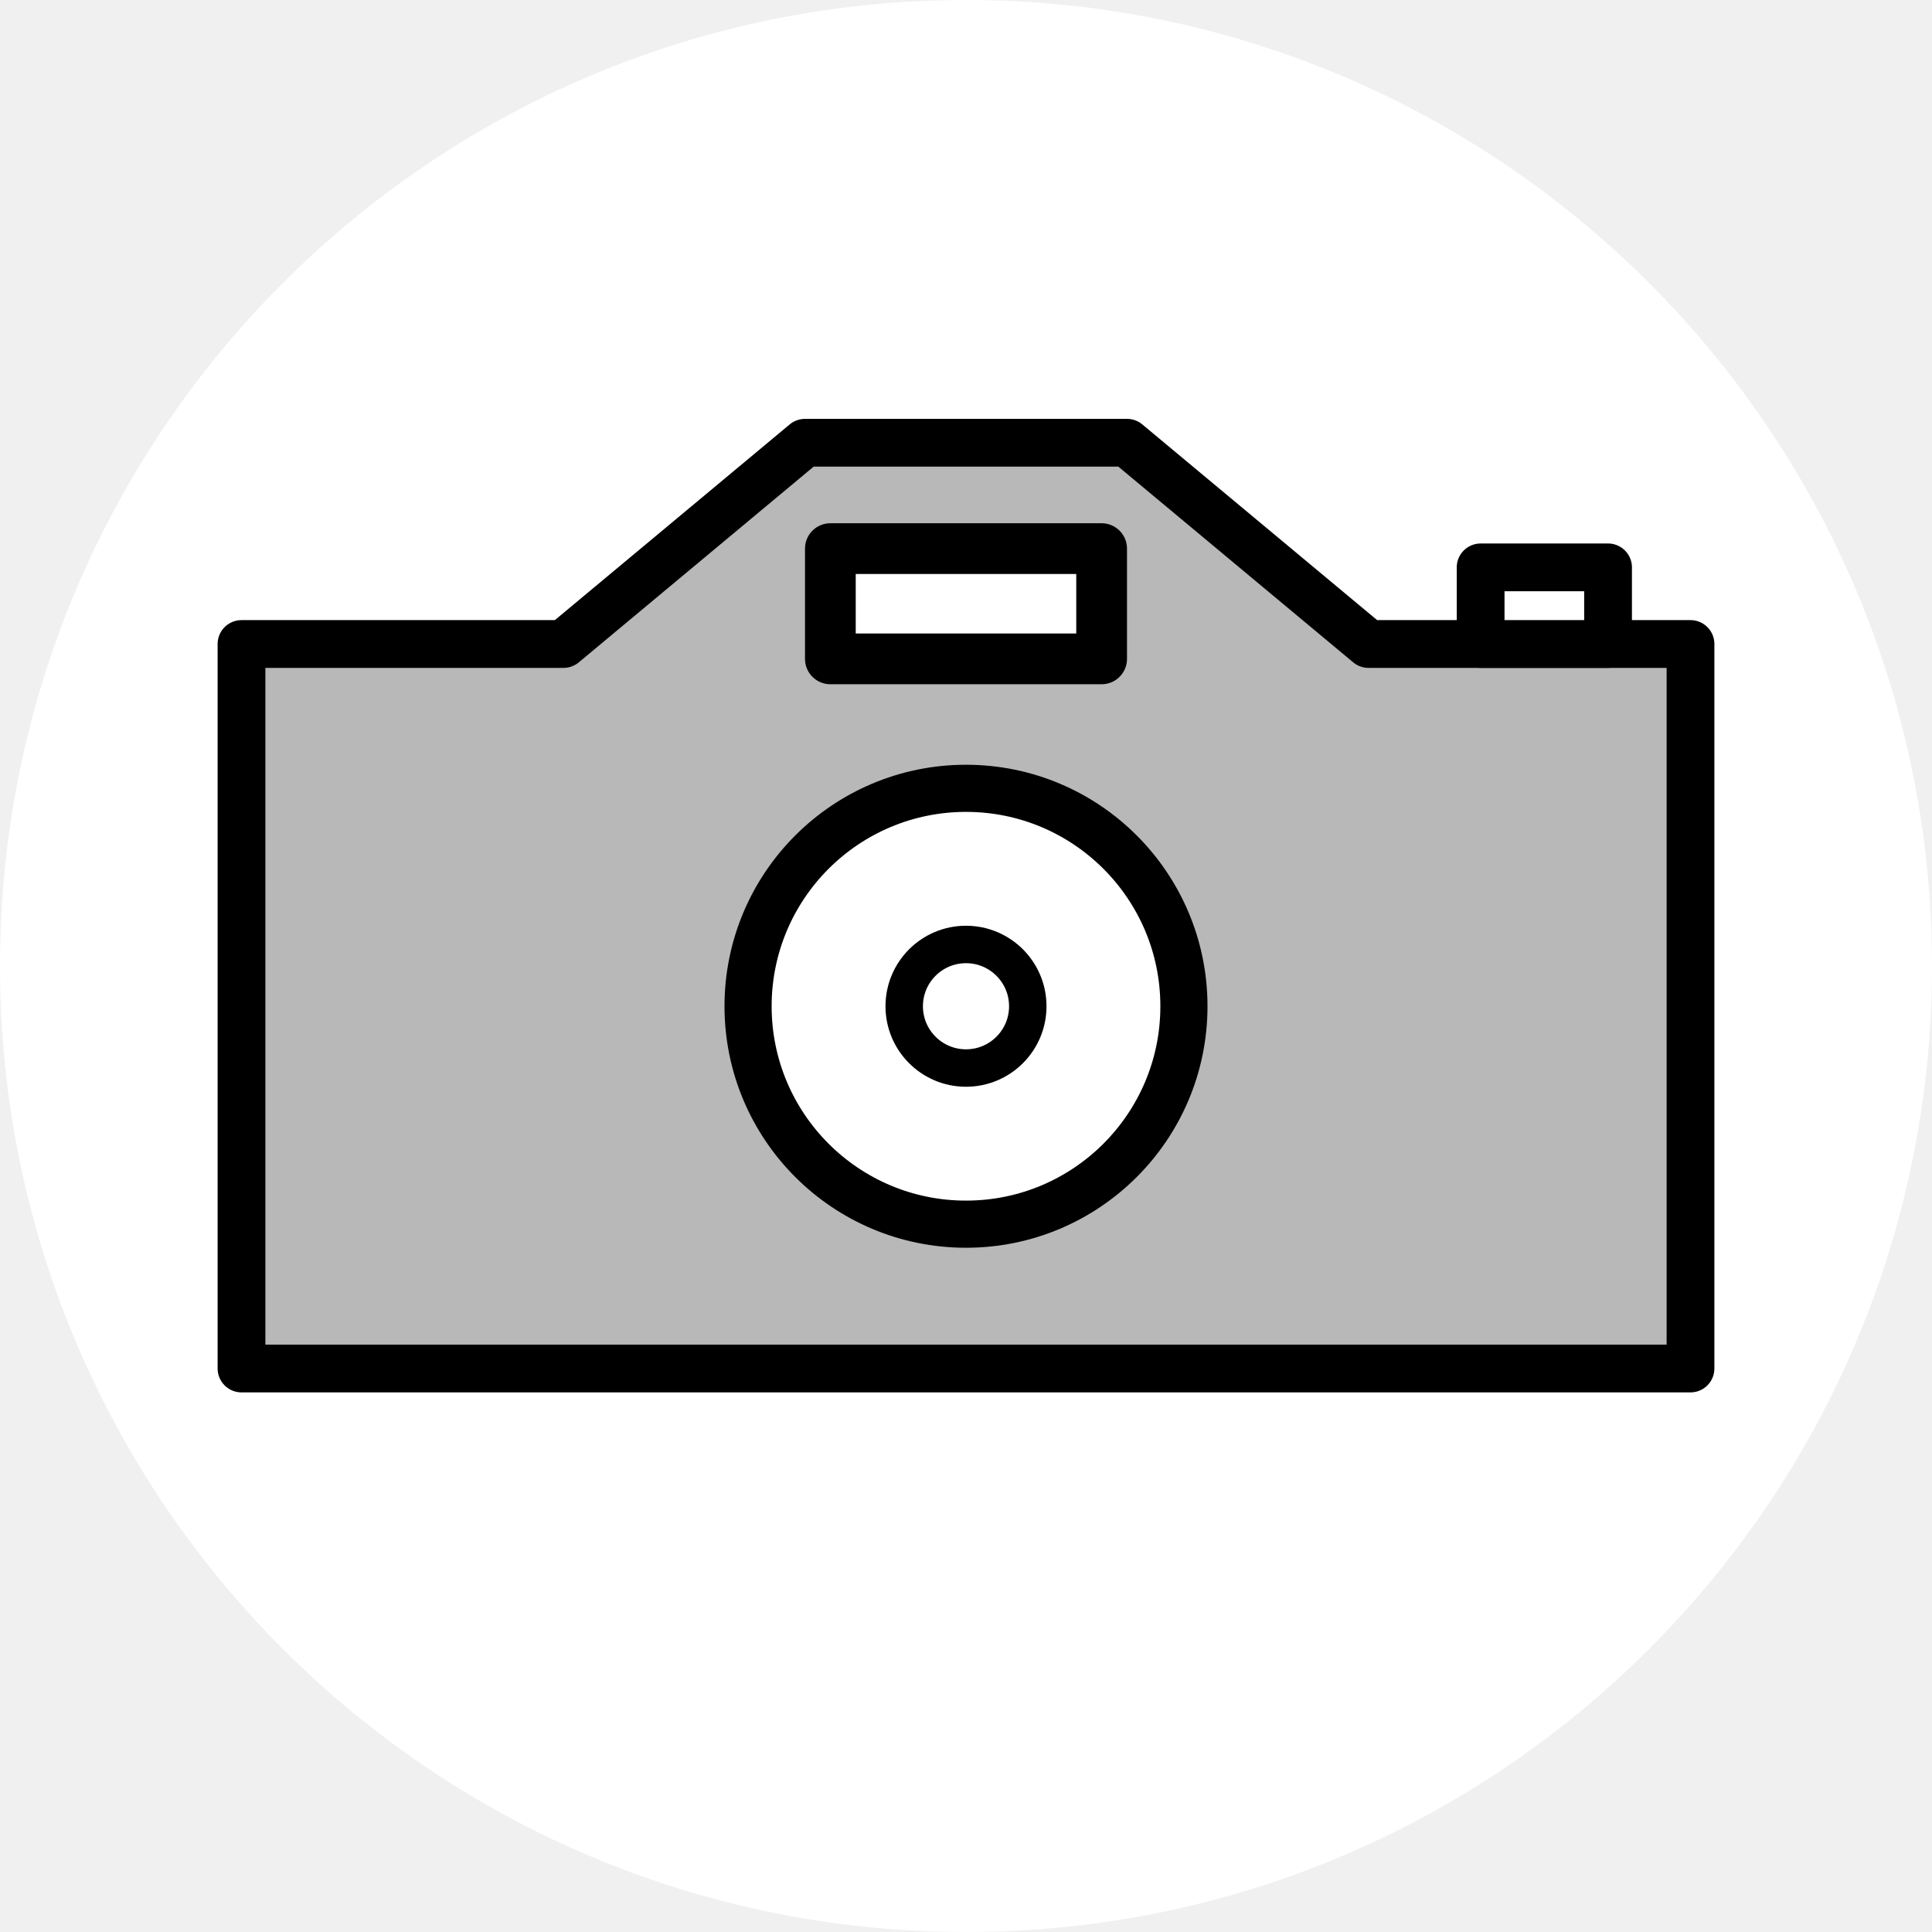
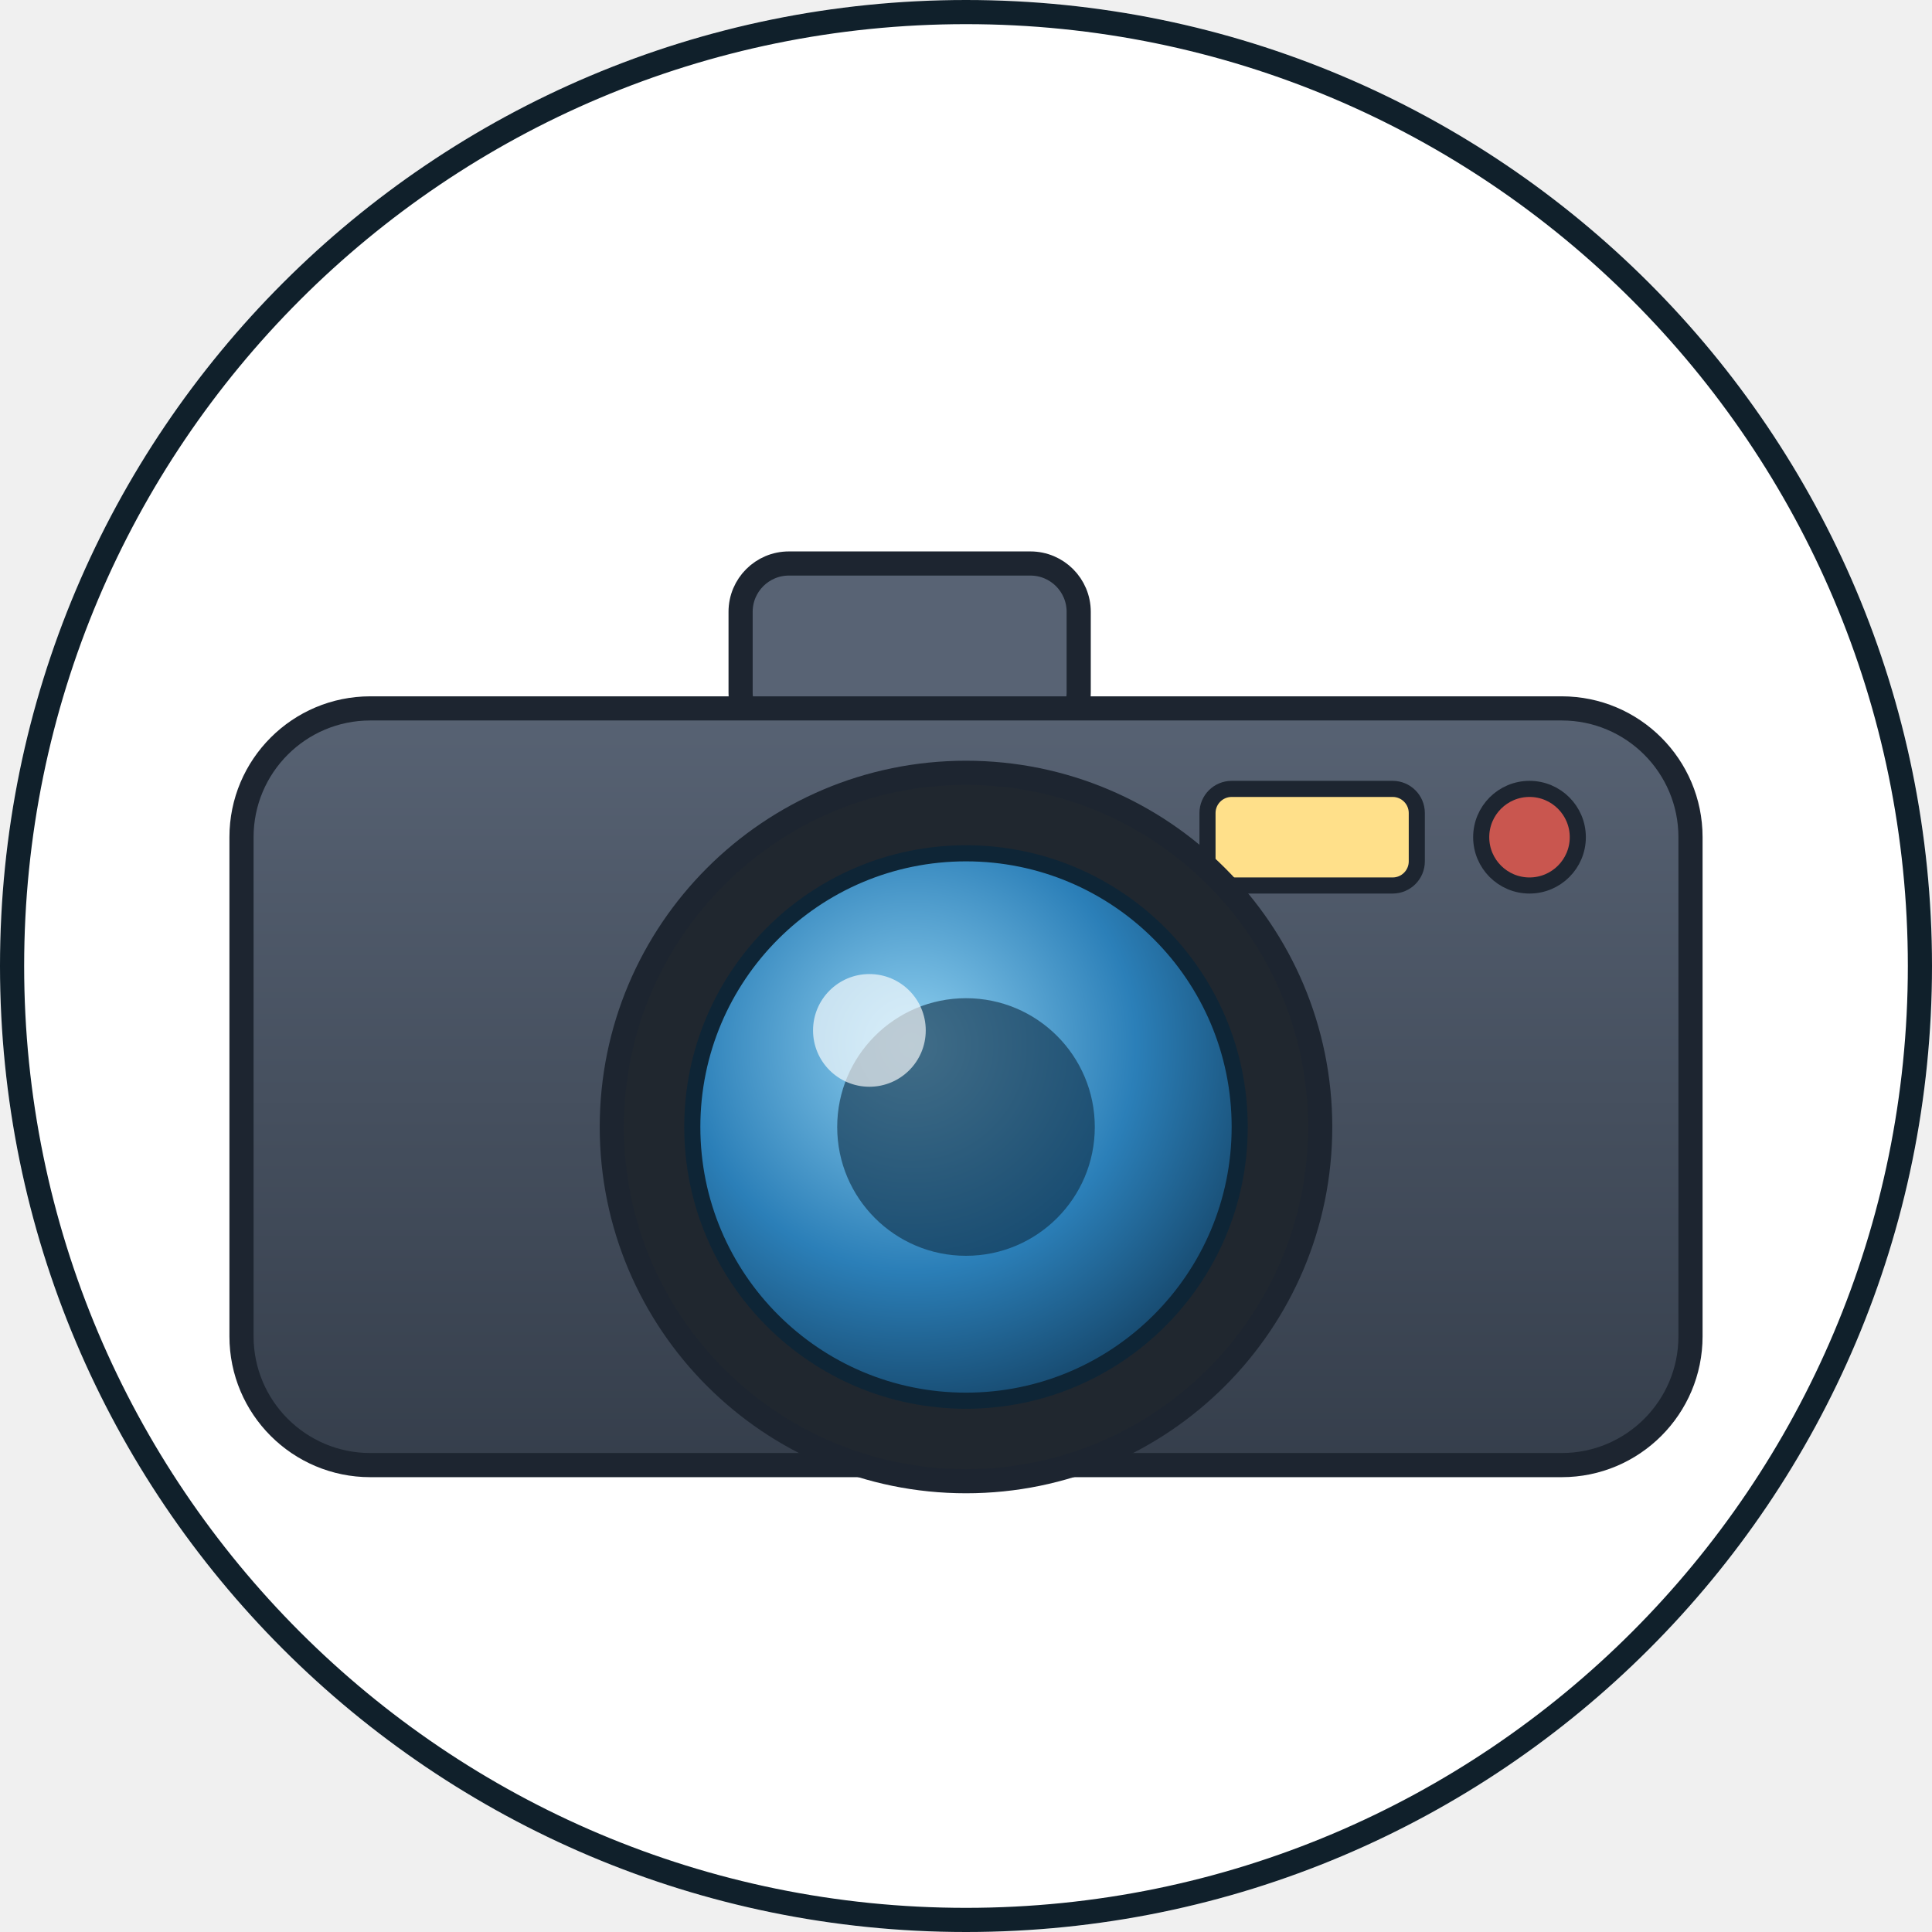
- <svg xmlns="http://www.w3.org/2000/svg" width="240mm" height="240mm" viewBox="0 0 240 240" version="1.1" id="svg5">
-   <defs id="defs2" />
-   <g id="layer1">
-     <circle style="fill:#ffffff;fill-opacity:1;stroke:#000000;stroke-width:0;stroke-dasharray:none;stroke-dashoffset:0" id="path238" cx="120" cy="120" r="120" />
-     <path style="fill:#b8b8b8;stroke:#000000;stroke-width:5.934;stroke-linecap:round;stroke-linejoin:round;fill-opacity:1" d="M 30,170 V 80 h 40 l 30,-25 h 40 l 30,25 h 40 v 90 z" id="path364" />
-     <ellipse style="fill:#ffffff;fill-opacity:1;stroke:#000000;stroke-width:5.856;stroke-linecap:round;stroke-linejoin:round" id="path1197" cx="120" cy="125" rx="27.072" ry="27.072" />
-     <rect style="fill:#ffffff;fill-opacity:1;stroke:#000000;stroke-width:6.303;stroke-linecap:round;stroke-linejoin:round" id="rect1251" width="33.697" height="13.697" x="103.151" y="68.151" />
-     <ellipse style="fill:#ffffff;fill-opacity:1;stroke:#000000;stroke-width:4.651;stroke-linecap:round;stroke-linejoin:round" id="path2705" cx="120" cy="125" rx="7.675" ry="7.675" />
-     <rect style="fill:#ffffff;fill-opacity:1;stroke:#000000;stroke-width:5.934;stroke-linecap:round;stroke-linejoin:round" id="rect4238" width="15.83" height="9.519" x="183.929" y="70.481" />
+ <svg xmlns="http://www.w3.org/2000/svg" width="240" height="240" viewBox="0 0 240 240" version="1.1">
+   <defs>
+     <clipPath id="disc">
+       <circle cx="120" cy="120" r="120" />
+     </clipPath>
+     <linearGradient id="body" x1="0" y1="86" x2="0" y2="188" gradientUnits="userSpaceOnUse">
+       <stop offset="0" stop-color="#586374" />
+       <stop offset="1" stop-color="#333c49" />
+     </linearGradient>
+     <radialGradient id="lens" cx="0.4" cy="0.35" r="0.75">
+       <stop offset="0" stop-color="#8fd0f0" />
+       <stop offset="0.55" stop-color="#2b7fb8" />
+       <stop offset="1" stop-color="#123c5c" />
+     </radialGradient>
+   </defs>
+   <circle cx="120" cy="120" r="120" fill="#ffffff" />
+   <g clip-path="url(#disc)">
+     <rect x="92" y="70" width="42" height="22" rx="6" fill="url(#body)" stroke="#1d2530" stroke-width="3" />
+     <rect x="30" y="88" width="180" height="94" rx="16" fill="url(#body)" stroke="#1d2530" stroke-width="3" />
+     <rect x="150" y="98" width="26" height="12" rx="3" fill="#ffe08a" stroke="#1d2530" stroke-width="2" />
+     <circle cx="190" cy="104" r="6" fill="#c9564f" stroke="#1d2530" stroke-width="2" />
+     <circle cx="120" cy="140" r="44" fill="#20272f" stroke="#1d2530" stroke-width="3" />
+     <circle cx="120" cy="140" r="34" fill="url(#lens)" stroke="#0e2536" stroke-width="2" />
+     <circle cx="120" cy="140" r="16" fill="#0e2c42" opacity="0.6" />
+     <circle cx="108" cy="128" r="7" fill="#ffffff" opacity="0.65" />
  </g>
+   <circle cx="120" cy="120" r="118.5" fill="none" stroke="#10202b" stroke-width="3" />
</svg>
